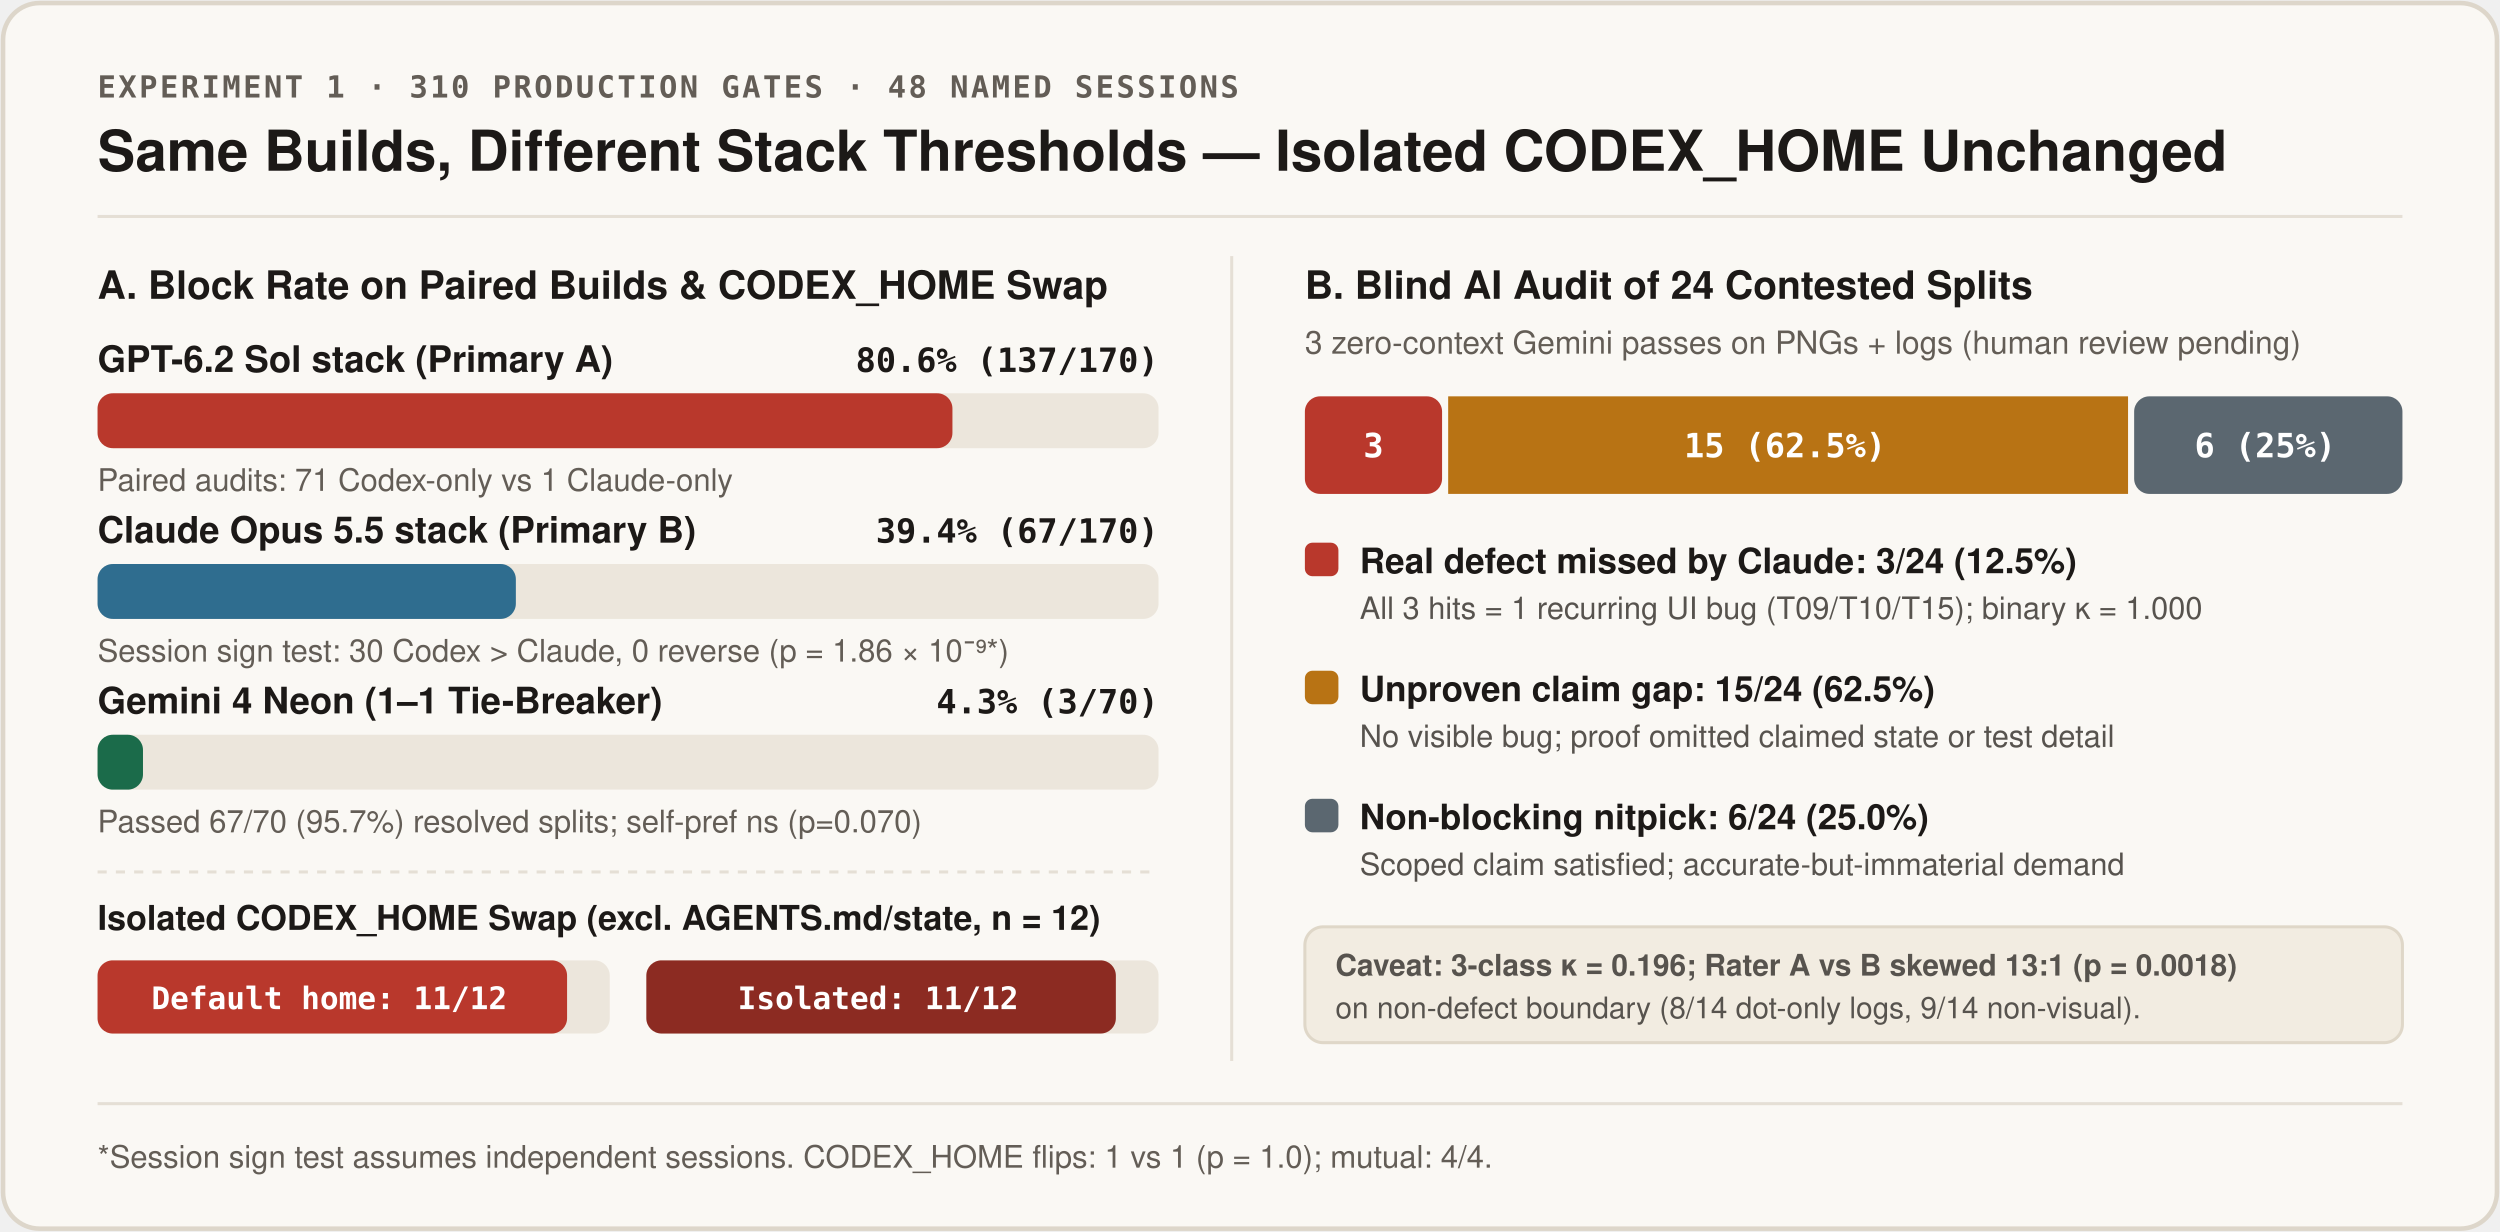
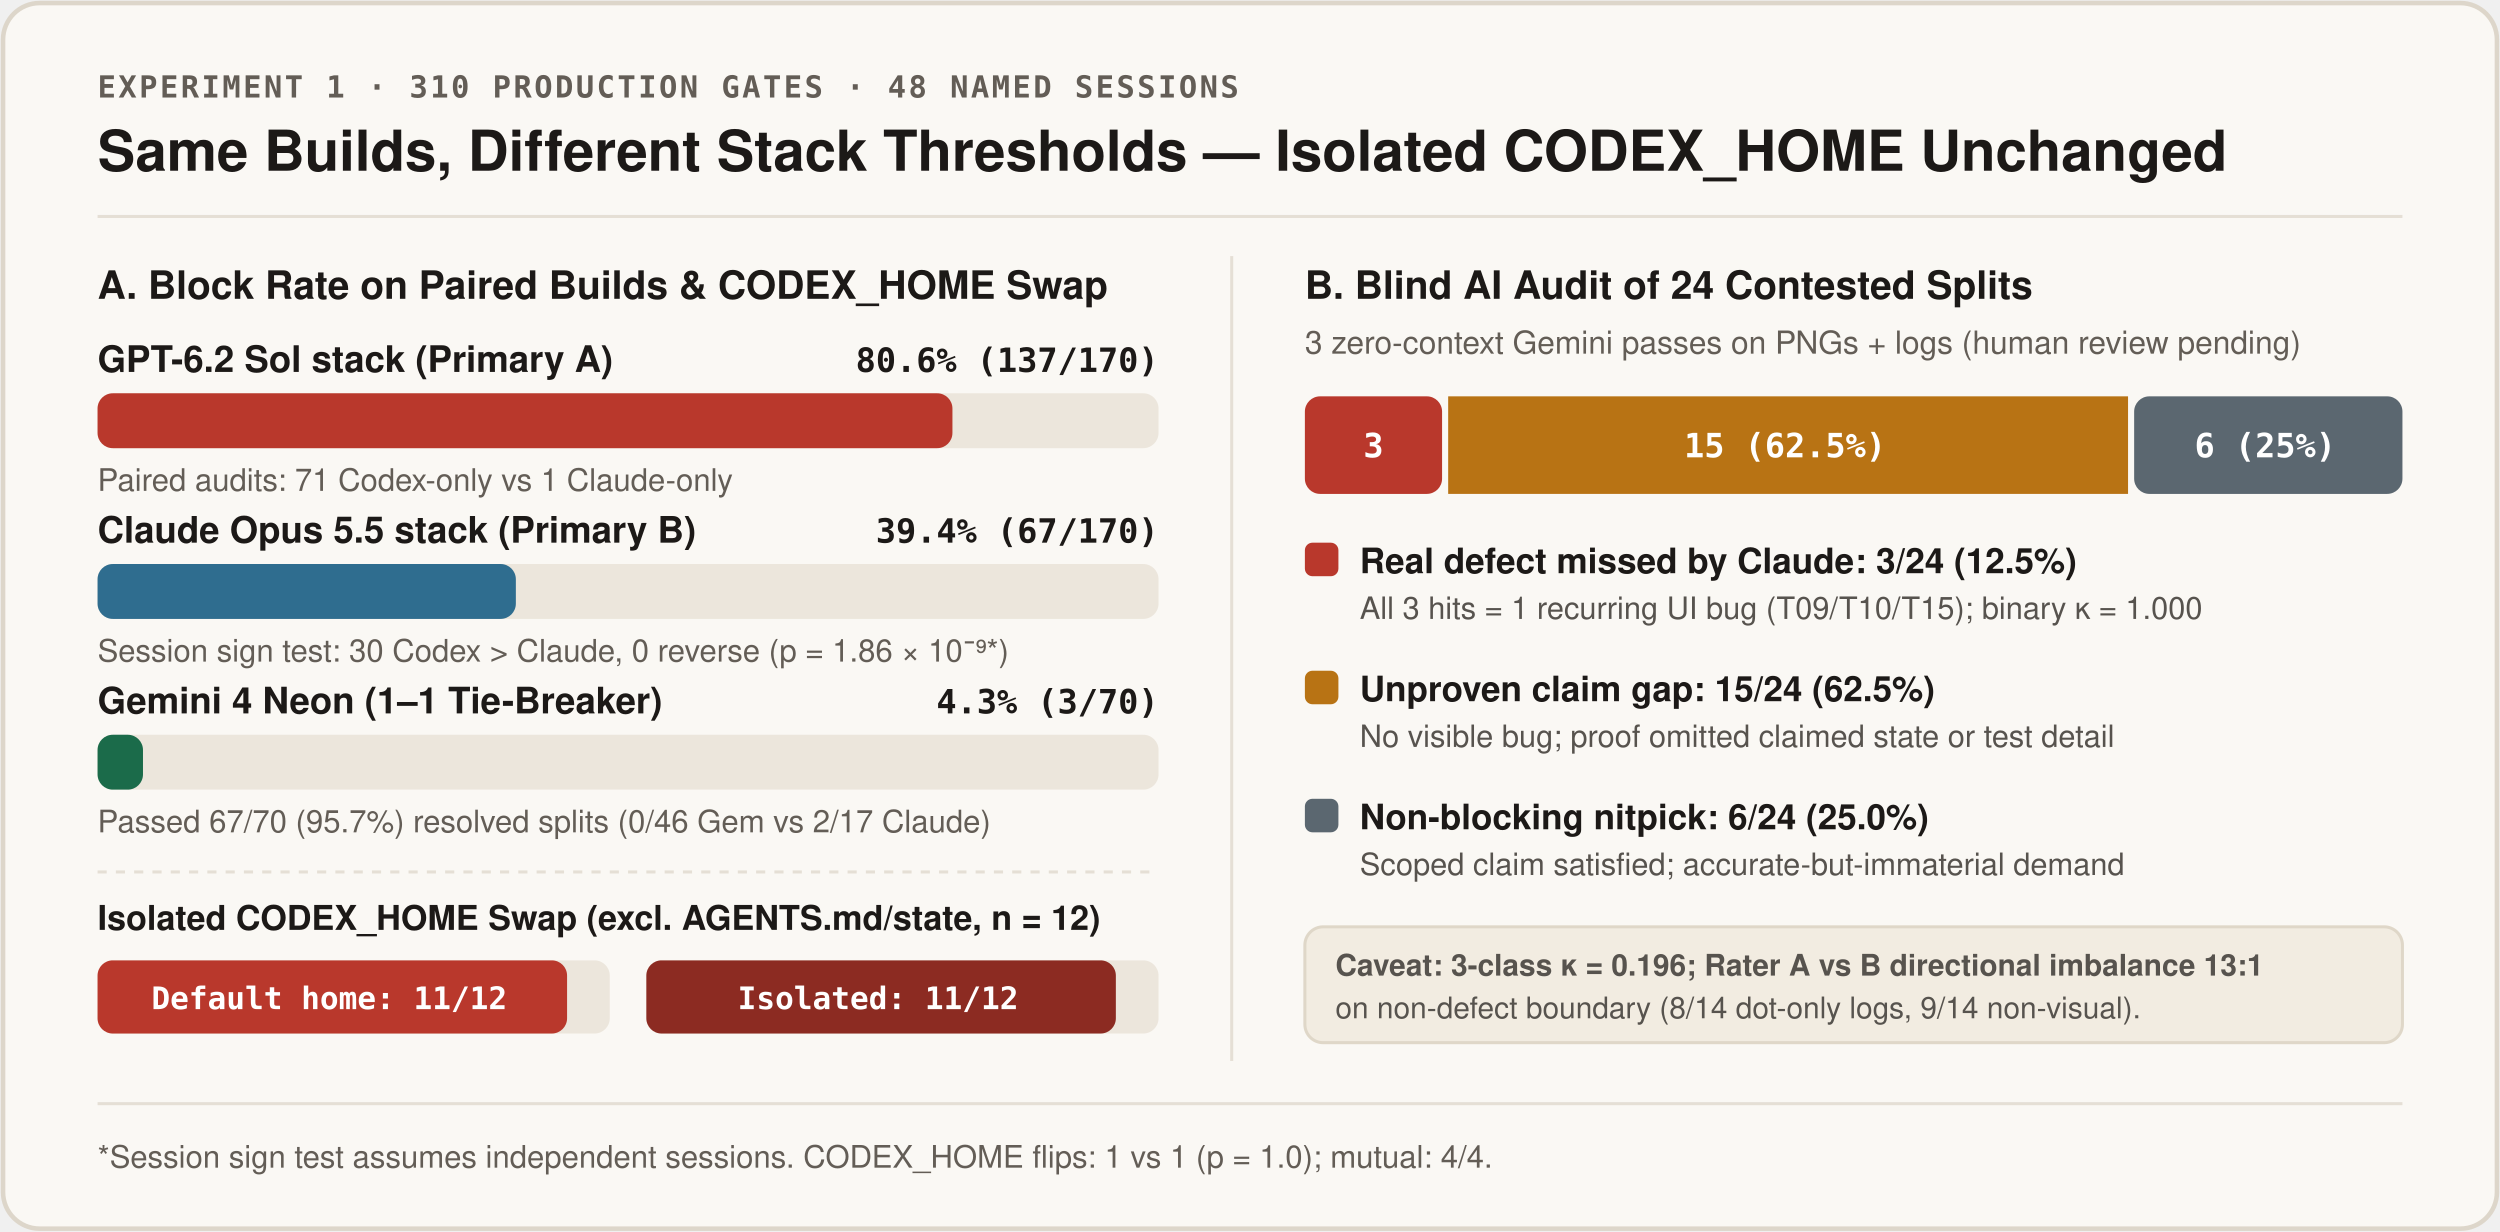
<svg xmlns="http://www.w3.org/2000/svg" viewBox="0 0 820 404" width="820" height="404" role="img" aria-label="Experiment 1: Production Multi-Family Jury Calibration, Causal Ablation, and Blind AI Adjudication">
  <rect x="1" y="1" width="818" height="402" rx="12" fill="#FAF8F4" stroke="#DDD6CA" stroke-width="1.5" />
  <text x="32" y="32" font-family="ui-monospace, SFMono-Regular, Menlo, Monaco, Consolas, monospace" font-size="10" font-weight="600" letter-spacing="0.08em" fill="#635D56">EXPERIMENT 1 · 310 PRODUCTION GATES · 48 NAMED SESSIONS</text>
  <text x="32" y="56" font-family="ui-sans-serif, -apple-system, BlinkMacSystemFont, 'Segoe UI', Helvetica, Arial, sans-serif" font-size="18.5" font-weight="700" fill="#1C1917">Same Builds, Different Stack Thresholds — Isolated CODEX_HOME Unchanged</text>
  <line x1="32" y1="71" x2="788" y2="71" stroke="#E5DFD5" stroke-width="1" />
  <line x1="404" y1="84" x2="404" y2="348" stroke="#E5DFD5" stroke-width="1" />
  <text x="32" y="98" font-family="ui-sans-serif, -apple-system, BlinkMacSystemFont, 'Segoe UI', Helvetica, Arial, sans-serif" font-size="12.8" font-weight="700" fill="#1C1917">A. Block Rate on Paired Builds &amp; CODEX_HOME Swap</text>
  <text x="32" y="122" font-family="ui-sans-serif, -apple-system, BlinkMacSystemFont, 'Segoe UI', Helvetica, Arial, sans-serif" font-size="12" font-weight="600" fill="#1C1917">GPT-6.2 Sol stack (Primary A)</text>
  <text x="380" y="122" text-anchor="end" font-family="ui-monospace, SFMono-Regular, Menlo, Monaco, Consolas, monospace" font-size="11" font-weight="700" fill="#1C1917">80.6% (137/170)</text>
  <rect x="32" y="129" width="348" height="18" rx="5" fill="#ECE6DC" />
  <rect x="32" y="129" width="280.4" height="18" rx="5" fill="#B9382C" />
  <text x="32" y="161" font-family="ui-sans-serif, -apple-system, BlinkMacSystemFont, 'Segoe UI', Helvetica, Arial, sans-serif" font-size="10.2" fill="#635D56">Paired audits: 71 Codex-only vs 1 Claude-only</text>
  <text x="32" y="178" font-family="ui-sans-serif, -apple-system, BlinkMacSystemFont, 'Segoe UI', Helvetica, Arial, sans-serif" font-size="12" font-weight="600" fill="#1C1917">Claude Opus 5.5 stack (Primary B)</text>
  <text x="380" y="178" text-anchor="end" font-family="ui-monospace, SFMono-Regular, Menlo, Monaco, Consolas, monospace" font-size="11" font-weight="700" fill="#1C1917">39.4% (67/170)</text>
  <rect x="32" y="185" width="348" height="18" rx="5" fill="#ECE6DC" />
  <rect x="32" y="185" width="137.2" height="18" rx="5" fill="#2F6D8F" />
  <text x="32" y="217" font-family="ui-sans-serif, -apple-system, BlinkMacSystemFont, 'Segoe UI', Helvetica, Arial, sans-serif" font-size="10.2" fill="#635D56">Session sign test: 30 Codex &gt; Claude, 0 reverse (p = 1.86 × 10⁻⁹*)</text>
  <text x="32" y="234" font-family="ui-sans-serif, -apple-system, BlinkMacSystemFont, 'Segoe UI', Helvetica, Arial, sans-serif" font-size="12" font-weight="600" fill="#1C1917">Gemini 4 Neon (1–1 Tie-Breaker)</text>
  <text x="380" y="234" text-anchor="end" font-family="ui-monospace, SFMono-Regular, Menlo, Monaco, Consolas, monospace" font-size="11" font-weight="700" fill="#1C1917">4.3% (3/70)</text>
  <rect x="32" y="241" width="348" height="18" rx="5" fill="#ECE6DC" />
  <rect x="32" y="241" width="14.9" height="18" rx="5" fill="#1B6B4A" />
-   <text x="32" y="273" font-family="ui-sans-serif, -apple-system, BlinkMacSystemFont, 'Segoe UI', Helvetica, Arial, sans-serif" font-size="10.2" fill="#635D56">Passed 67/70 (95.7%) resolved splits; self-pref ns (p=0.070)</text>
+   <text x="32" y="273" font-family="ui-sans-serif, -apple-system, BlinkMacSystemFont, 'Segoe UI', Helvetica, Arial, sans-serif" font-size="10.2" fill="#635D56">Passed 67/70 (95.7%) resolved splits (0/46 Gem vs 2/17 Claude)</text>
  <line x1="32" y1="286" x2="380" y2="286" stroke="#E5DFD5" stroke-width="1" stroke-dasharray="3,3" />
  <text x="32" y="305" font-family="ui-sans-serif, -apple-system, BlinkMacSystemFont, 'Segoe UI', Helvetica, Arial, sans-serif" font-size="11.2" font-weight="700" fill="#1C1917">Isolated CODEX_HOME Swap (excl. AGENTS.md/state, n = 12)</text>
  <rect x="32" y="315" width="168" height="24" rx="5" fill="#ECE6DC" />
  <rect x="32" y="315" width="154.0" height="24" rx="5" fill="#B9382C" />
  <text x="108" y="331" text-anchor="middle" font-family="ui-monospace, SFMono-Regular, Menlo, Monaco, Consolas, monospace" font-size="10.2" font-weight="700" fill="#FFFFFF">Default home: 11/12</text>
  <rect x="212" y="315" width="168" height="24" rx="5" fill="#ECE6DC" />
  <rect x="212" y="315" width="154.0" height="24" rx="5" fill="#8C2B22" />
  <text x="288" y="331" text-anchor="middle" font-family="ui-monospace, SFMono-Regular, Menlo, Monaco, Consolas, monospace" font-size="10.2" font-weight="700" fill="#FFFFFF">Isolated: 11/12</text>
  <text x="428" y="98" font-family="ui-sans-serif, -apple-system, BlinkMacSystemFont, 'Segoe UI', Helvetica, Arial, sans-serif" font-size="12.8" font-weight="700" fill="#1C1917">B. Blind AI Audit of 24 Contested Splits</text>
  <text x="428" y="116" font-family="ui-sans-serif, -apple-system, BlinkMacSystemFont, 'Segoe UI', Helvetica, Arial, sans-serif" font-size="10.4" fill="#635D56">3 zero-context Gemini passes on PNGs + logs (human review pending)</text>
  <rect x="428" y="130" width="45.0" height="32" rx="5" fill="#B9382C" />
  <rect x="475.0" y="130" width="223.0" height="32" fill="#B87314" />
  <rect x="700.0" y="130" width="88.0" height="32" rx="5" fill="#5B6770" />
  <text x="450.5" y="150" text-anchor="middle" font-family="ui-monospace, SFMono-Regular, Menlo, Monaco, Consolas, monospace" font-size="11" font-weight="700" fill="#FFFFFF">3</text>
  <text x="585.5" y="150" text-anchor="middle" font-family="ui-monospace, SFMono-Regular, Menlo, Monaco, Consolas, monospace" font-size="11" font-weight="700" fill="#FFFFFF">15 (62.5%)</text>
  <text x="743.0" y="150" text-anchor="middle" font-family="ui-monospace, SFMono-Regular, Menlo, Monaco, Consolas, monospace" font-size="11" font-weight="700" fill="#FFFFFF">6 (25%)</text>
  <rect x="428" y="178" width="11" height="11" rx="2.5" fill="#B9382C" />
  <text x="446" y="188" font-family="ui-sans-serif, -apple-system, BlinkMacSystemFont, 'Segoe UI', Helvetica, Arial, sans-serif" font-size="11.5" font-weight="700" fill="#1C1917">Real defect missed by Claude: 3/24 (12.5%)</text>
  <text x="446" y="203" font-family="ui-sans-serif, -apple-system, BlinkMacSystemFont, 'Segoe UI', Helvetica, Arial, sans-serif" font-size="10.1" fill="#57534E">All 3 hits = 1 recurring UI bug (T09/T10/T15); binary κ = 1.000</text>
  <rect x="428" y="220" width="11" height="11" rx="2.5" fill="#B87314" />
  <text x="446" y="230" font-family="ui-sans-serif, -apple-system, BlinkMacSystemFont, 'Segoe UI', Helvetica, Arial, sans-serif" font-size="11.5" font-weight="700" fill="#1C1917">Unproven claim gap: 15/24 (62.5%)</text>
  <text x="446" y="245" font-family="ui-sans-serif, -apple-system, BlinkMacSystemFont, 'Segoe UI', Helvetica, Arial, sans-serif" font-size="10.1" fill="#57534E">No visible bug; proof omitted claimed state or test detail</text>
  <rect x="428" y="262" width="11" height="11" rx="2.5" fill="#5B6770" />
  <text x="446" y="272" font-family="ui-sans-serif, -apple-system, BlinkMacSystemFont, 'Segoe UI', Helvetica, Arial, sans-serif" font-size="11.5" font-weight="700" fill="#1C1917">Non-blocking nitpick: 6/24 (25.0%)</text>
  <text x="446" y="287" font-family="ui-sans-serif, -apple-system, BlinkMacSystemFont, 'Segoe UI', Helvetica, Arial, sans-serif" font-size="10.1" fill="#57534E">Scoped claim satisfied; accurate-but-immaterial demand</text>
  <rect x="428" y="304" width="360" height="38" rx="6" fill="#F2ECE1" stroke="#DFD7C8" />
-   <text x="438" y="320" font-family="ui-sans-serif, -apple-system, BlinkMacSystemFont, 'Segoe UI', Helvetica, Arial, sans-serif" font-size="9.8" font-weight="600" fill="#57534E">Caveat: 3-class κ = 0.196; Rater A vs B skewed 13:1 (p = 0.0018)</text>
+   <text x="438" y="320" font-family="ui-sans-serif, -apple-system, BlinkMacSystemFont, 'Segoe UI', Helvetica, Arial, sans-serif" font-size="9.8" font-weight="600" fill="#57534E">Caveat: 3-class κ = 0.196; Rater A vs B directional imbalance 13:1</text>
  <text x="438" y="334" font-family="ui-sans-serif, -apple-system, BlinkMacSystemFont, 'Segoe UI', Helvetica, Arial, sans-serif" font-size="9.8" fill="#57534E">on non-defect boundary (8/14 dot-only logs, 9/14 non-visual).</text>
  <line x1="32" y1="362" x2="788" y2="362" stroke="#E5DFD5" stroke-width="1" />
  <text x="32" y="383" font-family="ui-sans-serif, -apple-system, BlinkMacSystemFont, 'Segoe UI', Helvetica, Arial, sans-serif" font-size="10.2" fill="#635D56">*Session sign test assumes independent sessions. CODEX_HOME flips: 1 vs 1 (p = 1.0); mutual: 4/4.</text>
</svg>
